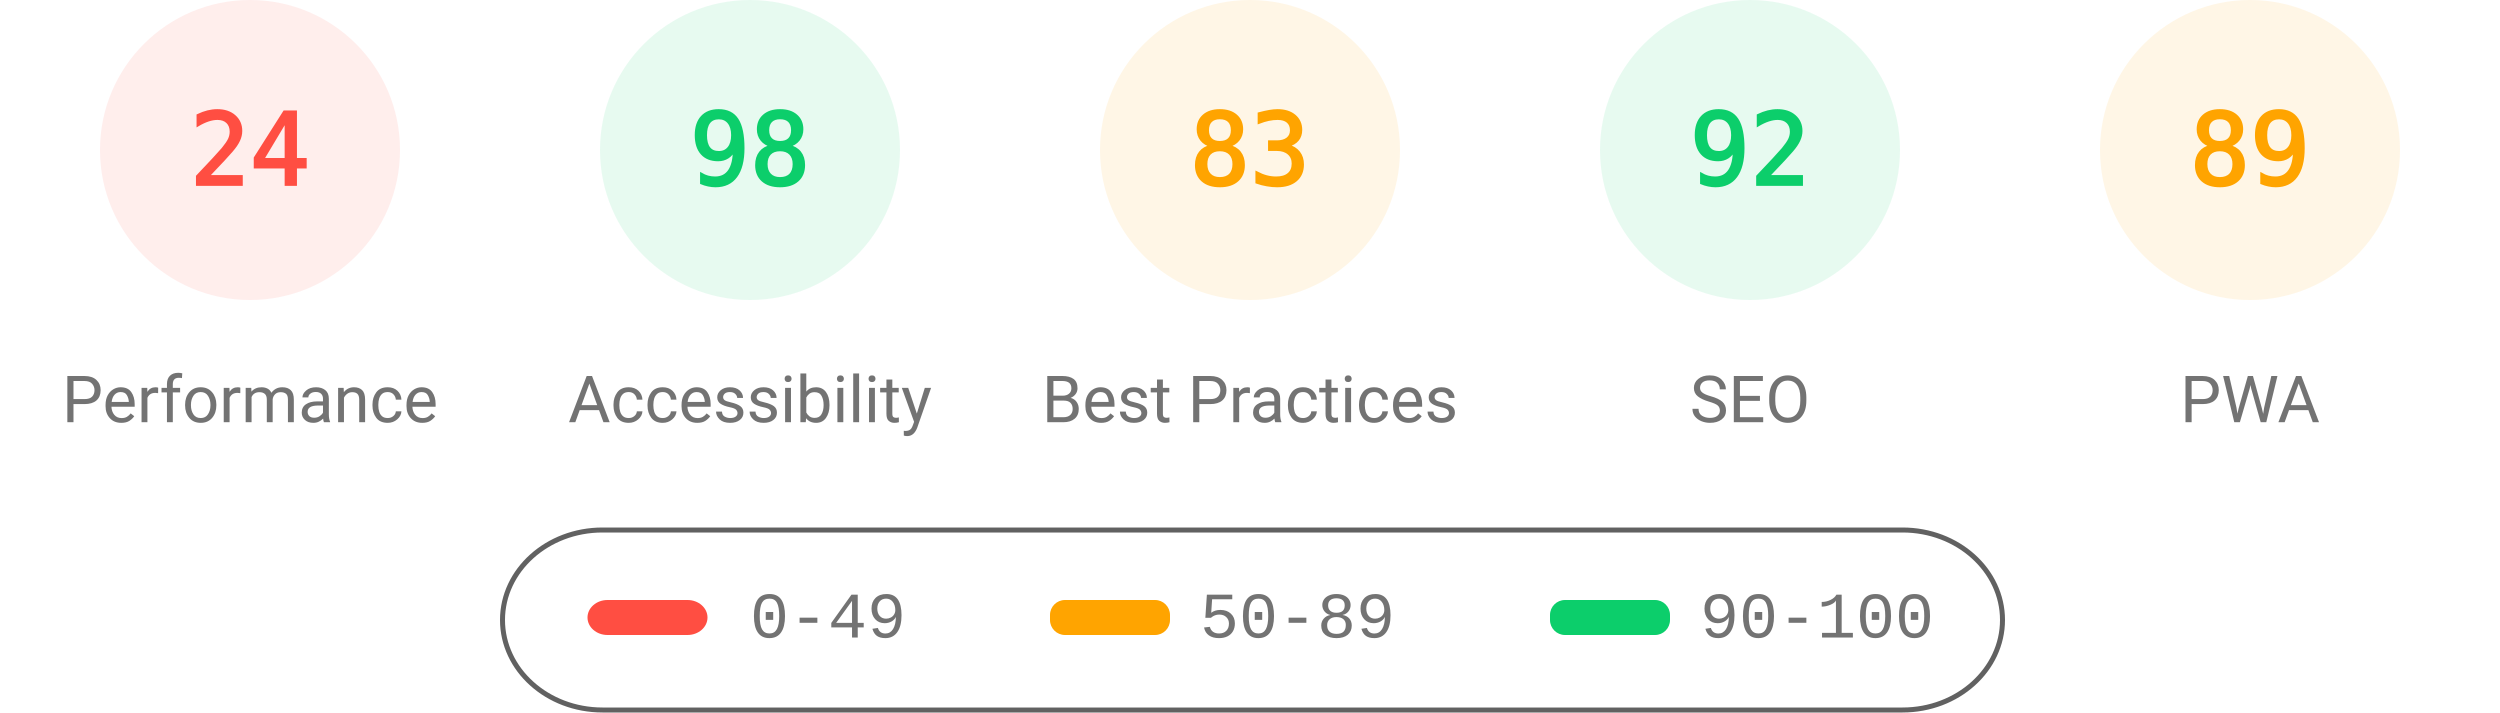
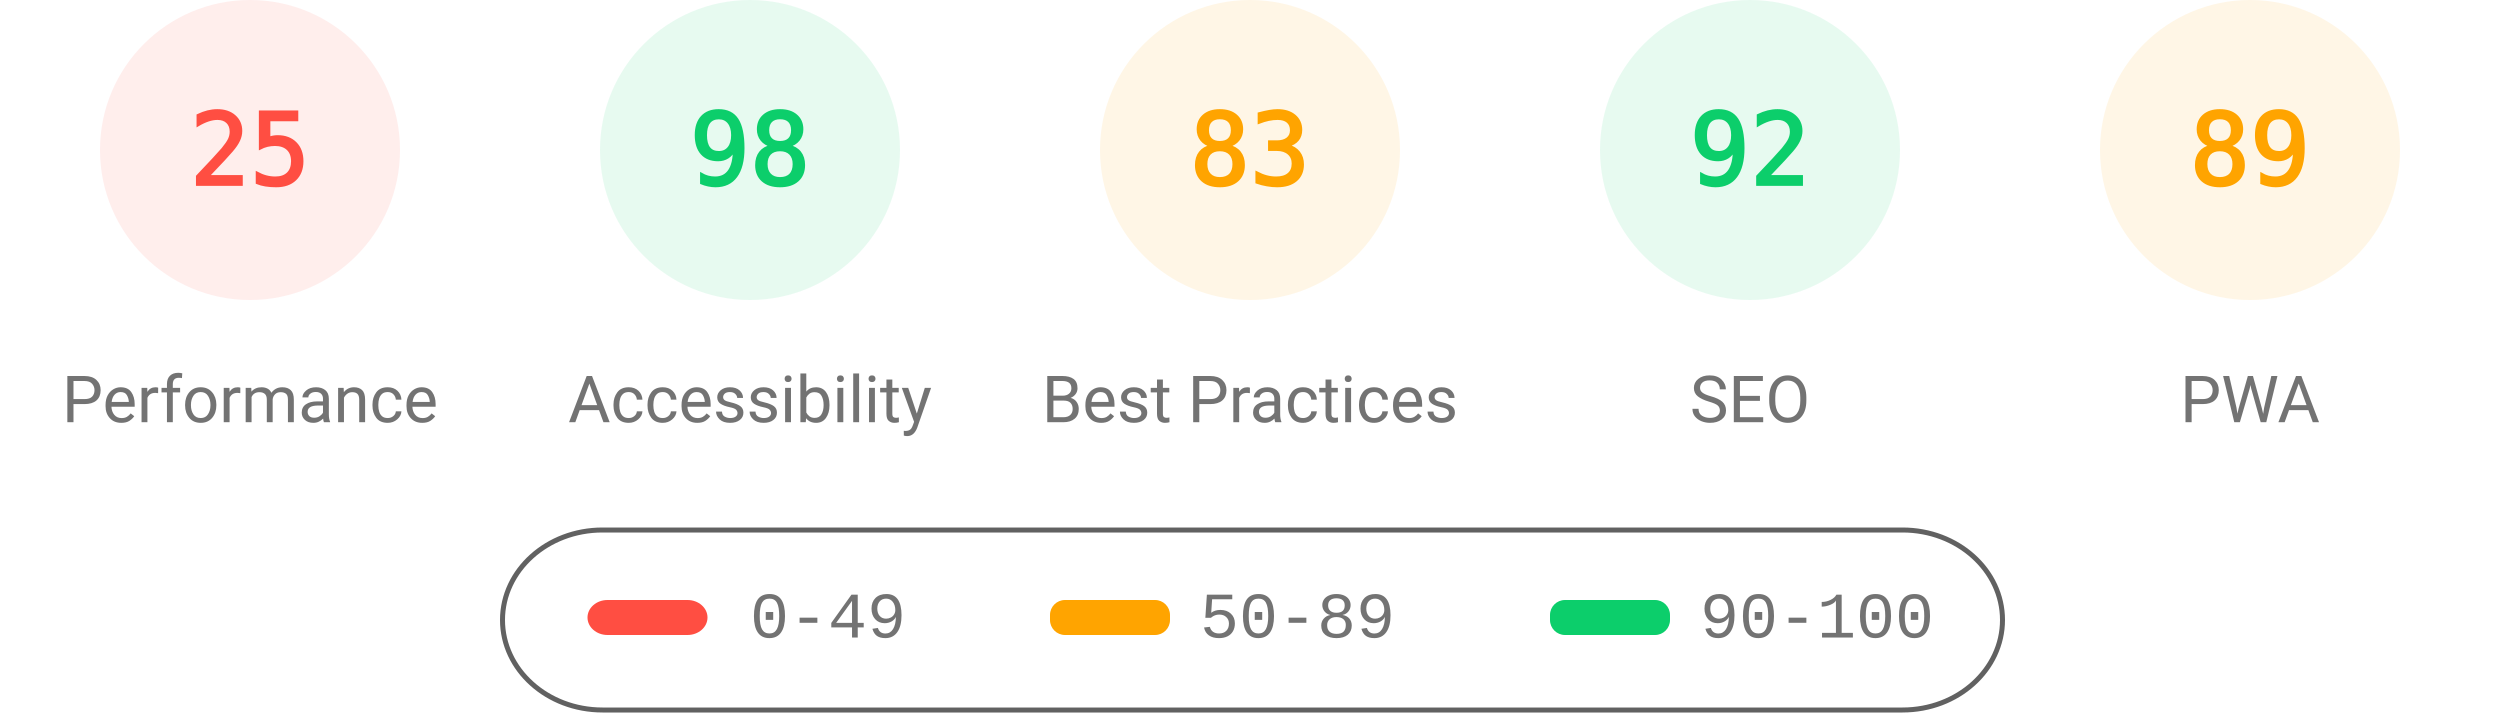
<svg xmlns="http://www.w3.org/2000/svg" fill="none" width="1000" height="285">
  <style>.gauge-base{opacity:.1}.gauge-arc{fill:none;animation-delay:250ms;stroke-linecap:round;transform:rotate(-90deg);transform-origin:100px 60px;animation:load-gauge 1s ease forwards}.guage-text{font-size:40px;font-family:monospace;text-align:center}.guage-red{color:#ff4e42;fill:#ff4e42;stroke:#ff4e42}.guage-orange{color:#ffa400;fill:#ffa400;stroke:#ffa400}.guage-green{color:#0cce6b;fill:#0cce6b;stroke:#0cce6b}.guage-undefined{color:#5c5c5c;fill:#5c5c5c;stroke:#5c5c5c}.guage-title{color:#737373;fill:#737373;stroke:none;font-size:26px;line-height:26px;font-family:Roboto,Halvetica,Arial,sans-serif}@keyframes load-gauge{from{stroke-dasharray:0 352.858}}</style>
  <svg class="guage-div guage-perf guage-red" viewBox="0 0 200 200" width="200" height="200">
    <circle class="gauge-base" r="56" cx="100" cy="60" stroke-width="8" />
-     <circle class="gauge-arc guage-arc-1" r="56" cx="100" cy="60" stroke-width="8" style="stroke-dasharray:84.446,351.858" />
-     <text class="guage-text" x="100" y="60" alignment-baseline="central" dominant-baseline="central" text-anchor="middle">24</text>
+     <circle class="gauge-arc guage-arc-1" r="56" cx="100" cy="60" stroke-width="8" style="stroke-dasharray:87.965,351.858" />
+     <text class="guage-text" x="100" y="60" alignment-baseline="central" dominant-baseline="central" text-anchor="middle">25</text>
    <text class="guage-title" x="100" y="160" alignment-baseline="central" dominant-baseline="central" text-anchor="middle">Performance</text>
  </svg>
  <svg class="guage-div guage-acc guage-green" viewBox="0 0 200 200" width="200" height="200" x="200">
    <circle class="gauge-base" r="56" cx="100" cy="60" stroke-width="8" />
    <circle class="gauge-arc guage-arc-2" r="56" cx="100" cy="60" stroke-width="8" style="stroke-dasharray:344.821,351.858" />
    <text class="guage-text" x="100" y="60" alignment-baseline="central" dominant-baseline="central" text-anchor="middle">98</text>
    <text class="guage-title" x="100" y="160" alignment-baseline="central" dominant-baseline="central" text-anchor="middle">Accessibility</text>
  </svg>
  <svg class="guage-div guage-best guage-orange" viewBox="0 0 200 200" width="200" height="200" x="400">
    <circle class="gauge-base" r="56" cx="100" cy="60" stroke-width="8" />
    <circle class="gauge-arc guage-arc-3" r="56" cx="100" cy="60" stroke-width="8" style="stroke-dasharray:292.042,351.858" />
    <text class="guage-text" x="100" y="60" alignment-baseline="central" dominant-baseline="central" text-anchor="middle">83</text>
    <text class="guage-title" x="100" y="160" alignment-baseline="central" dominant-baseline="central" text-anchor="middle">Best Practices</text>
  </svg>
  <svg class="guage-div guage-seo guage-green" viewBox="0 0 200 200" width="200" height="200" x="600">
    <circle class="gauge-base" r="56" cx="100" cy="60" stroke-width="8" />
    <circle class="gauge-arc guage-arc-4" r="56" cx="100" cy="60" stroke-width="8" style="stroke-dasharray:323.709,351.858" />
    <text class="guage-text" x="100" y="60" alignment-baseline="central" dominant-baseline="central" text-anchor="middle">92</text>
    <text class="guage-title" x="100" y="160" alignment-baseline="central" dominant-baseline="central" text-anchor="middle">SEO</text>
  </svg>
  <svg class="guage-div guage-pwa guage-orange" viewBox="0 0 200 200" width="200" height="200" x="800">
    <circle class="gauge-base" r="56" cx="100" cy="60" stroke-width="8" />
    <circle class="gauge-arc guage-arc-4" r="56" cx="100" cy="60" stroke-width="8" style="stroke-dasharray:313.154,351.858" />
    <text class="guage-text" x="100" y="60" alignment-baseline="central" dominant-baseline="central" text-anchor="middle">89</text>
    <text class="guage-title" x="100" y="160" alignment-baseline="central" dominant-baseline="central" text-anchor="middle">PWA</text>
  </svg>
  <svg width="604" height="76" x="200" y="210">
    <path fill="none" id="canvas_background" d="M-1-1h604v80H-1z" />
    <rect fill-opacity="0" stroke="#616161" stroke-width="2" rx="40" id="svg_2" height="72" width="600" y="2" x="1" fill="#000" />
    <rect stroke="#000" rx="8" id="svg_3" height="14" width="48" y="30" x="35" stroke-opacity="null" stroke-width="0" fill="#ff4e42" />
    <rect stroke="#000" rx="6" id="svg_4" height="14" width="48" y="30" x="220" stroke-opacity="null" stroke-width="0" fill="#ffa400" />
    <rect stroke="#000" rx="6" id="svg_5" height="14" width="48" y="30" x="420" stroke-opacity="null" stroke-width="0" fill="#0cce6b" />
    <text xml:space="preserve" text-anchor="start" font-family="'Courier New', Courier, monospace" font-size="26" id="svg_6" y="45" x="100" stroke-opacity="null" stroke-width="0" stroke="#000" fill="#737373">0-49</text>
    <text xml:space="preserve" text-anchor="start" font-family="'Courier New', Courier, monospace" font-size="26" id="svg_7" y="45" x="280" stroke-opacity="null" stroke-width="0" stroke="#000" fill="#737373">50-89</text>
    <text xml:space="preserve" text-anchor="start" font-family="'Courier New', Courier, monospace" font-size="26" id="svg_8" y="45" x="480" stroke-opacity="null" stroke-width="0" stroke="#000" fill="#737373">90-100</text>
  </svg>
</svg>
